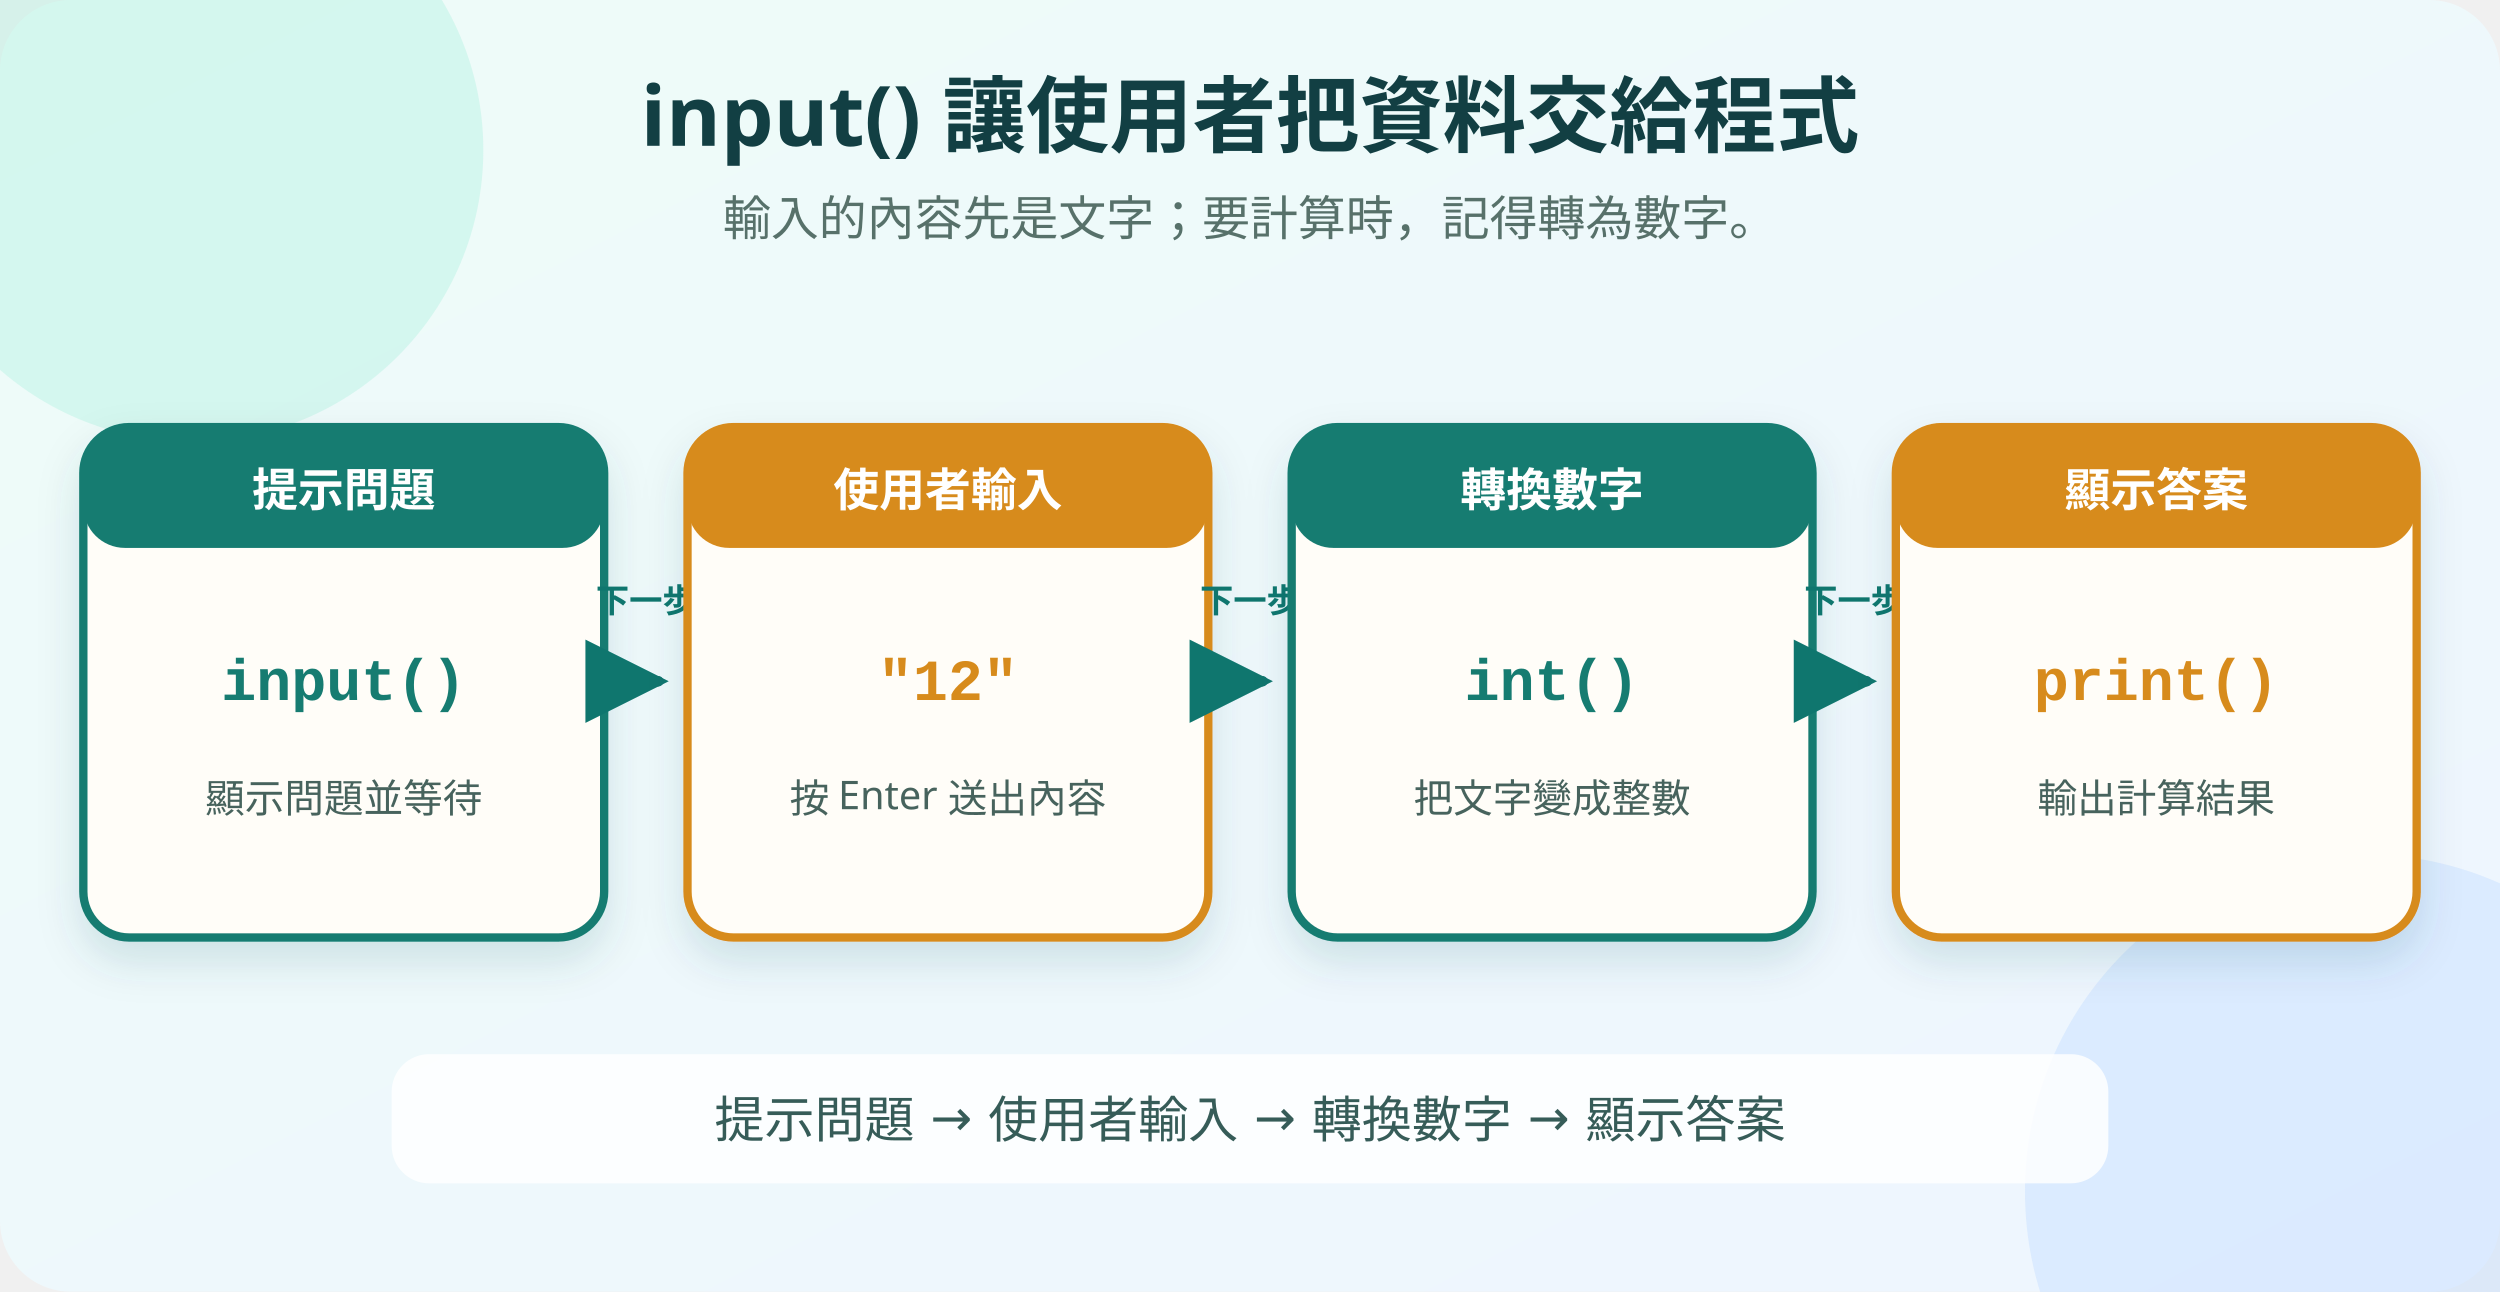
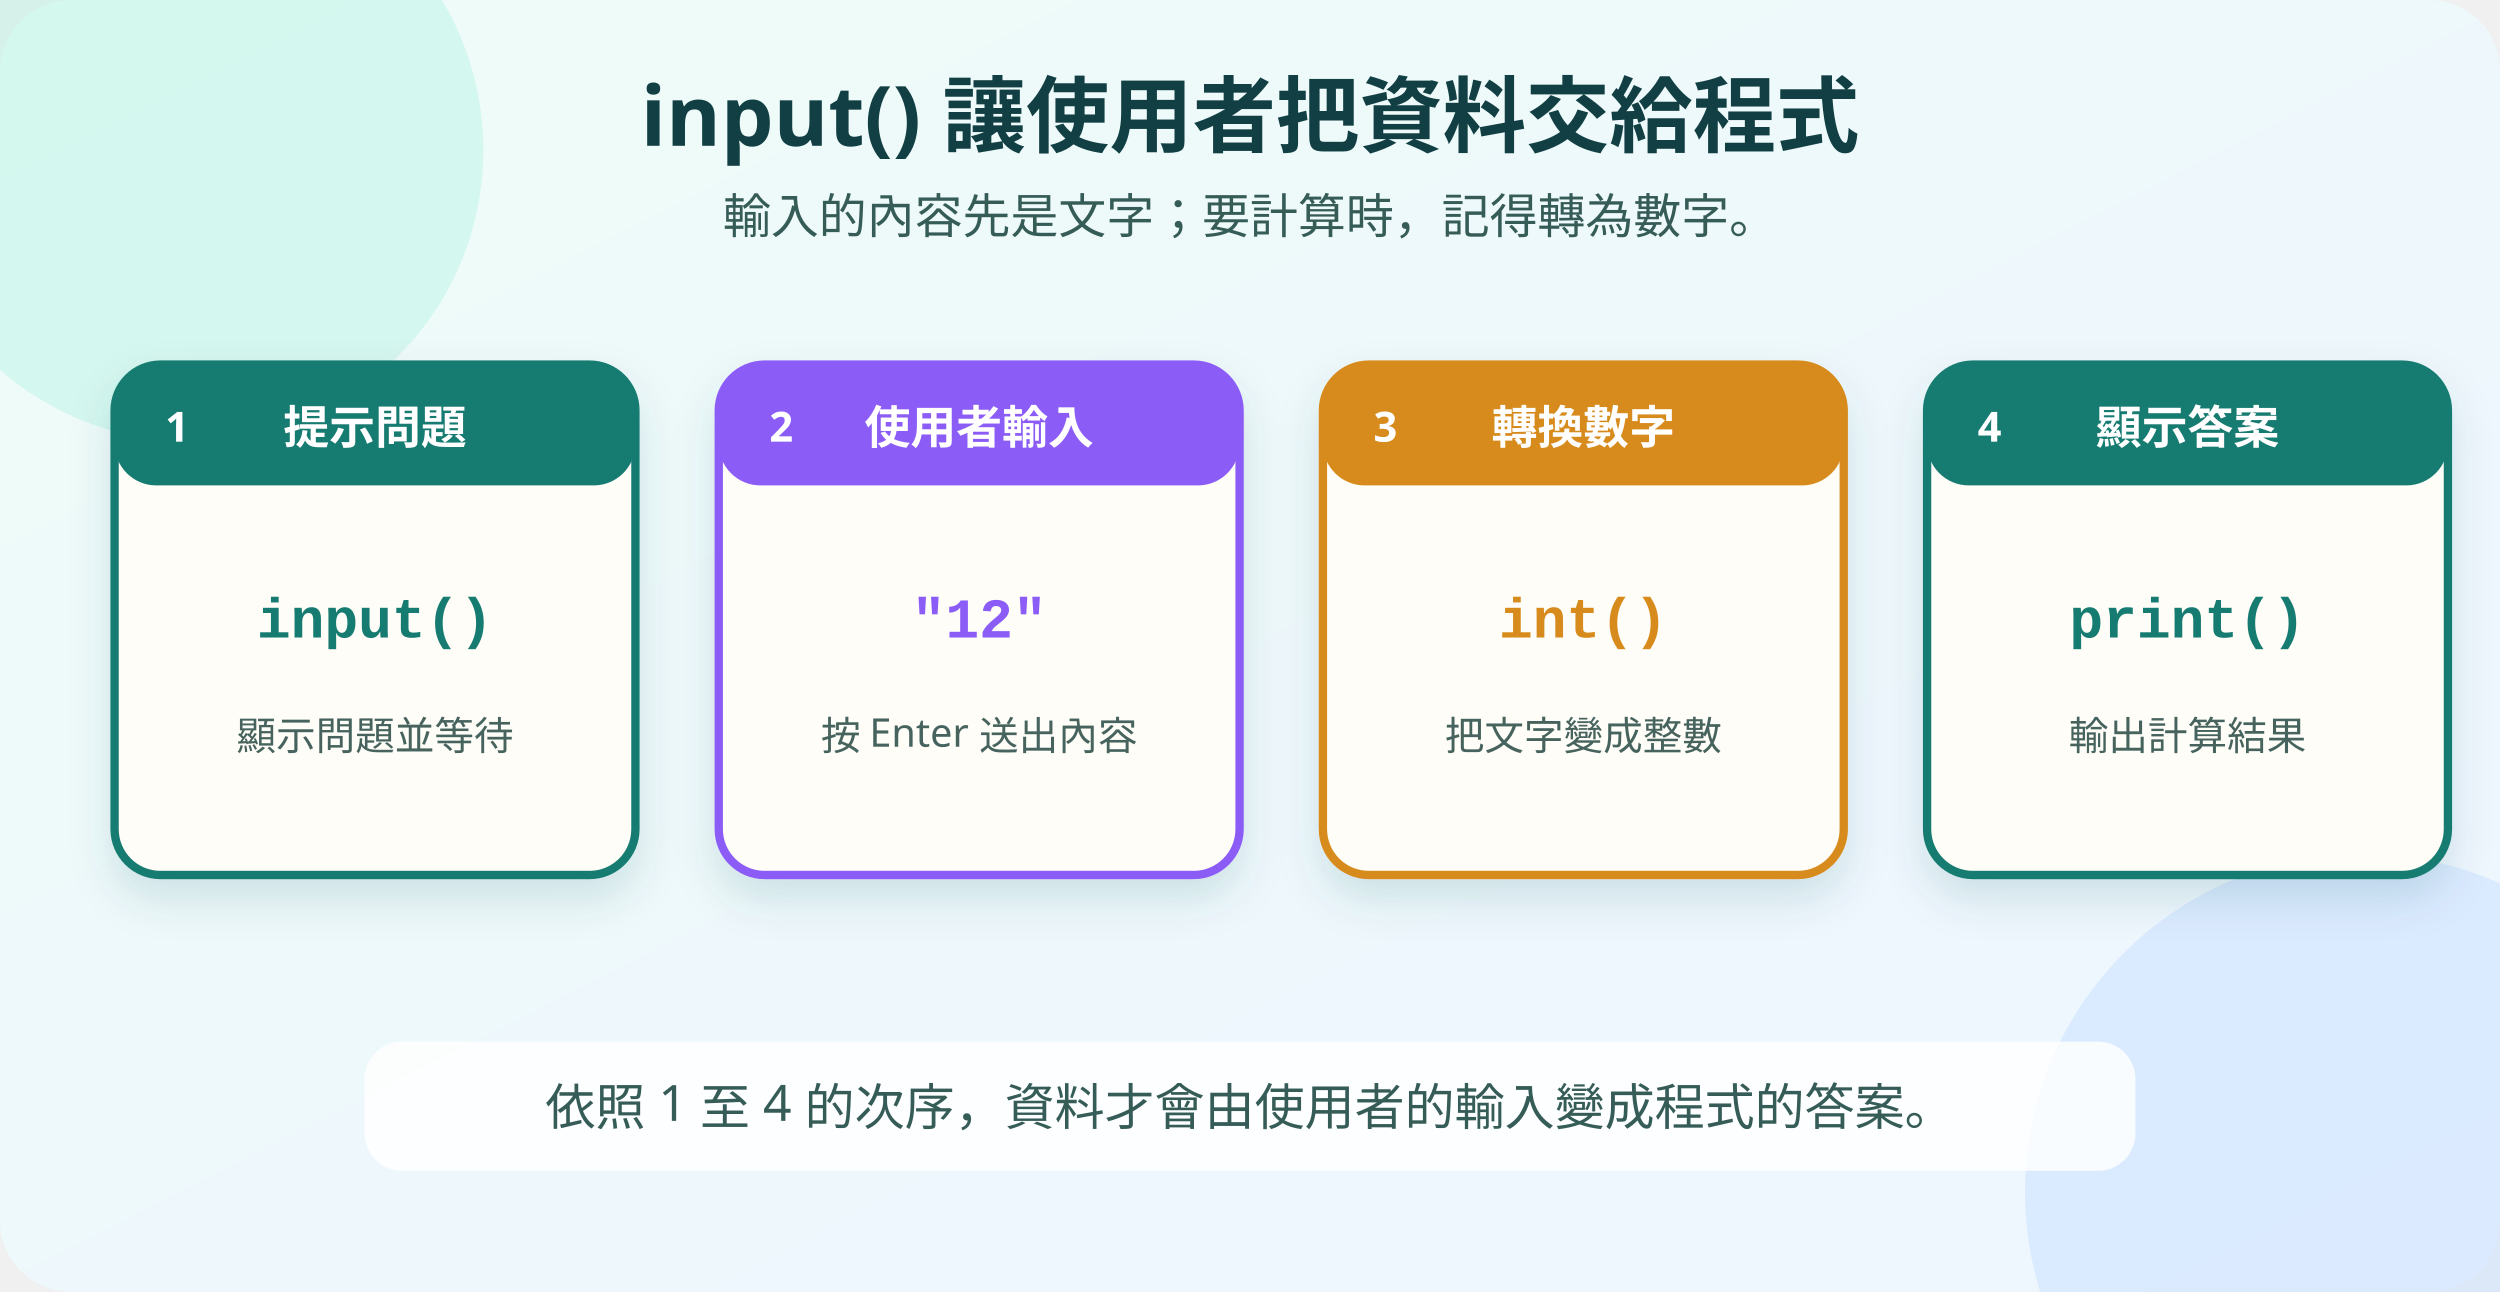
<svg xmlns="http://www.w3.org/2000/svg" width="1200" height="620" viewBox="0 0 1200 620" role="img" aria-labelledby="title desc">
  <defs>
    <linearGradient id="bg" x1="0" y1="0" x2="1" y2="1">
      <stop stop-color="#eefcf8" />
      <stop offset="1" stop-color="#eef5ff" />
    </linearGradient>
    <filter id="shadow" x="-15%" y="-20%" width="130%" height="150%">
      <feDropShadow dx="0" dy="10" stdDeviation="10" flood-color="#0c5c62" flood-opacity=".14" />
    </filter>
-     <marker id="arrow" markerWidth="8" markerHeight="8" refX="7" refY="4" orient="auto">
-       <path d="M0 0L8 4L0 8Z" fill="#0f766e" />
-     </marker>
  </defs>
  <rect width="1200" height="620" rx="34" fill="url(#bg)" />
  <circle cx="92" cy="72" r="140" fill="#b5f1e2" opacity=".44" />
  <circle cx="1134" cy="572" r="162" fill="#c9e0ff" opacity=".52" />
-   <text x="600" y="70" text-anchor="middle" font-family="'Microsoft JhengHei', sans-serif" font-size="40" font-weight="700" fill="#123f43">input() 讓使用者把資料交給程式</text>
-   <text x="600" y="113" text-anchor="middle" font-family="'Microsoft JhengHei', sans-serif" font-size="23" fill="#57716a">輸入的內容先是文字；要計算時，記得轉為數字。</text>
+   <text x="600" y="70" text-anchor="middle" font-family="'Microsoft JhengHei', 'Noto Sans TC', sans-serif" font-size="40" font-weight="700" fill="#123f43">input() 讓使用者把資料交給程式</text>
+   <text x="600" y="112" text-anchor="middle" font-family="'Microsoft JhengHei', 'Noto Sans TC', sans-serif" font-size="23" fill="#365c58">輸入的內容先是文字；要計算時，記得轉為數字。</text>
  <g filter="url(#shadow)">
-     <rect x="40" y="205" width="250" height="245" rx="22" fill="#fffdf8" stroke="#187b71" stroke-width="4" />
-     <rect x="40" y="205" width="250" height="58" rx="20" fill="#187b71" />
-     <text x="165.0" y="243" text-anchor="middle" font-family="'Microsoft JhengHei', sans-serif" font-size="22" font-weight="700" fill="#fff">提示問題</text>
-     <text x="165.0" y="336" text-anchor="middle" font-family="Consolas, 'Courier New', monospace" font-size="28" font-weight="700" fill="#187b71">input()</text>
-     <text x="165.0" y="390" text-anchor="middle" font-family="'Microsoft JhengHei', sans-serif" font-size="19" fill="#47635d">顯示問題並等待</text>
+     <rect x="55" y="175" width="250" height="245" rx="22" fill="#fffdf8" stroke="#187b71" stroke-width="4" />
+     <rect x="55" y="175" width="250" height="58" rx="20" fill="#187b71" />
+     <circle cx="85" cy="205" r="19" fill="#187b71" />
+     <text x="85" y="212" text-anchor="middle" font-family="'Microsoft JhengHei', 'Noto Sans TC', sans-serif" font-size="20" font-weight="700" fill="#fff">1</text>
+     <text x="180.0" y="213" text-anchor="middle" font-family="'Microsoft JhengHei', 'Noto Sans TC', sans-serif" font-size="22" font-weight="700" fill="#fff">提示問題</text>
+     <text x="180.0" y="306" text-anchor="middle" font-family="Consolas, 'Courier New', monospace" font-size="27" font-weight="700" fill="#187b71">input()</text>
+     <text x="180.0" y="360" text-anchor="middle" font-family="'Microsoft JhengHei', 'Noto Sans TC', sans-serif" font-size="19" fill="#47635d">顯示問題並等待</text>
  </g>
-   <path d="M304 327H316" fill="none" stroke="#0f766e" stroke-width="5" stroke-linecap="round" marker-end="url(#arrow)" />
-   <text x="310.0" y="294" text-anchor="middle" font-family="'Microsoft JhengHei', sans-serif" font-size="16" font-weight="700" fill="#0f766e">下一步</text>
  <g filter="url(#shadow)">
-     <rect x="330" y="205" width="250" height="245" rx="22" fill="#fffdf8" stroke="#d78b1c" stroke-width="4" />
-     <rect x="330" y="205" width="250" height="58" rx="20" fill="#d78b1c" />
-     <text x="455.0" y="243" text-anchor="middle" font-family="'Microsoft JhengHei', sans-serif" font-size="22" font-weight="700" fill="#fff">使用者輸入</text>
-     <text x="455.0" y="336" text-anchor="middle" font-family="Consolas, 'Courier New', monospace" font-size="28" font-weight="700" fill="#d78b1c">"12"</text>
-     <text x="455.0" y="390" text-anchor="middle" font-family="'Microsoft JhengHei', sans-serif" font-size="19" fill="#47635d">按 Enter 送出內容</text>
+     <rect x="345" y="175" width="250" height="245" rx="22" fill="#fffdf8" stroke="#8b5cf6" stroke-width="4" />
+     <rect x="345" y="175" width="250" height="58" rx="20" fill="#8b5cf6" />
+     <circle cx="375" cy="205" r="19" fill="#8b5cf6" />
+     <text x="375" y="212" text-anchor="middle" font-family="'Microsoft JhengHei', 'Noto Sans TC', sans-serif" font-size="20" font-weight="700" fill="#fff">2</text>
+     <text x="470.0" y="213" text-anchor="middle" font-family="'Microsoft JhengHei', 'Noto Sans TC', sans-serif" font-size="22" font-weight="700" fill="#fff">使用者輸入</text>
+     <text x="470.0" y="306" text-anchor="middle" font-family="Consolas, 'Courier New', monospace" font-size="27" font-weight="700" fill="#8b5cf6">"12"</text>
+     <text x="470.0" y="360" text-anchor="middle" font-family="'Microsoft JhengHei', 'Noto Sans TC', sans-serif" font-size="19" fill="#47635d">按 Enter 送出內容</text>
  </g>
-   <path d="M594 327H606" fill="none" stroke="#0f766e" stroke-width="5" stroke-linecap="round" marker-end="url(#arrow)" />
-   <text x="600.0" y="294" text-anchor="middle" font-family="'Microsoft JhengHei', sans-serif" font-size="16" font-weight="700" fill="#0f766e">下一步</text>
  <g filter="url(#shadow)">
-     <rect x="620" y="205" width="250" height="245" rx="22" fill="#fffdf8" stroke="#187b71" stroke-width="4" />
-     <rect x="620" y="205" width="250" height="58" rx="20" fill="#187b71" />
-     <text x="745.0" y="243" text-anchor="middle" font-family="'Microsoft JhengHei', sans-serif" font-size="22" font-weight="700" fill="#fff">轉換數字</text>
-     <text x="745.0" y="336" text-anchor="middle" font-family="Consolas, 'Courier New', monospace" font-size="28" font-weight="700" fill="#187b71">int()</text>
-     <text x="745.0" y="390" text-anchor="middle" font-family="'Microsoft JhengHei', sans-serif" font-size="19" fill="#47635d">把文字變成整數</text>
+     <rect x="635" y="175" width="250" height="245" rx="22" fill="#fffdf8" stroke="#d78b1c" stroke-width="4" />
+     <rect x="635" y="175" width="250" height="58" rx="20" fill="#d78b1c" />
+     <circle cx="665" cy="205" r="19" fill="#d78b1c" />
+     <text x="665" y="212" text-anchor="middle" font-family="'Microsoft JhengHei', 'Noto Sans TC', sans-serif" font-size="20" font-weight="700" fill="#fff">3</text>
+     <text x="760.0" y="213" text-anchor="middle" font-family="'Microsoft JhengHei', 'Noto Sans TC', sans-serif" font-size="22" font-weight="700" fill="#fff">轉換數字</text>
+     <text x="760.0" y="306" text-anchor="middle" font-family="Consolas, 'Courier New', monospace" font-size="27" font-weight="700" fill="#d78b1c">int()</text>
+     <text x="760.0" y="360" text-anchor="middle" font-family="'Microsoft JhengHei', 'Noto Sans TC', sans-serif" font-size="19" fill="#47635d">把文字變成整數</text>
  </g>
-   <path d="M884 327H896" fill="none" stroke="#0f766e" stroke-width="5" stroke-linecap="round" marker-end="url(#arrow)" />
-   <text x="890.0" y="294" text-anchor="middle" font-family="'Microsoft JhengHei', sans-serif" font-size="16" font-weight="700" fill="#0f766e">下一步</text>
  <g filter="url(#shadow)">
-     <rect x="910" y="205" width="250" height="245" rx="22" fill="#fffdf8" stroke="#d78b1c" stroke-width="4" />
-     <rect x="910" y="205" width="250" height="58" rx="20" fill="#d78b1c" />
-     <text x="1035.0" y="243" text-anchor="middle" font-family="'Microsoft JhengHei', sans-serif" font-size="22" font-weight="700" fill="#fff">顯示答案</text>
-     <text x="1035.0" y="336" text-anchor="middle" font-family="Consolas, 'Courier New', monospace" font-size="28" font-weight="700" fill="#d78b1c">print()</text>
-     <text x="1035.0" y="390" text-anchor="middle" font-family="'Microsoft JhengHei', sans-serif" font-size="19" fill="#47635d">輸出計算結果</text>
+     <rect x="925" y="175" width="250" height="245" rx="22" fill="#fffdf8" stroke="#187b71" stroke-width="4" />
+     <rect x="925" y="175" width="250" height="58" rx="20" fill="#187b71" />
+     <circle cx="955" cy="205" r="19" fill="#187b71" />
+     <text x="955" y="212" text-anchor="middle" font-family="'Microsoft JhengHei', 'Noto Sans TC', sans-serif" font-size="20" font-weight="700" fill="#fff">4</text>
+     <text x="1050.0" y="213" text-anchor="middle" font-family="'Microsoft JhengHei', 'Noto Sans TC', sans-serif" font-size="22" font-weight="700" fill="#fff">顯示答案</text>
+     <text x="1050.0" y="306" text-anchor="middle" font-family="Consolas, 'Courier New', monospace" font-size="27" font-weight="700" fill="#187b71">print()</text>
+     <text x="1050.0" y="360" text-anchor="middle" font-family="'Microsoft JhengHei', 'Noto Sans TC', sans-serif" font-size="19" fill="#47635d">輸出計算結果</text>
  </g>
-   <rect x="188" y="506" width="824" height="62" rx="18" fill="#fff" opacity=".84" />
-   <text x="600" y="546" text-anchor="middle" font-family="'Microsoft JhengHei', sans-serif" font-size="24" fill="#365c58">提示問題 → 使用者輸入 → 轉換數字 → 顯示答案</text>
+   <rect x="175" y="500" width="850" height="62" rx="18" fill="#fff" opacity=".84" />
+   <text x="600" y="540" text-anchor="middle" font-family="'Microsoft JhengHei', 'Noto Sans TC', sans-serif" font-size="24" fill="#365c58">依照 1 至 4 的次序，資料才會由使用者的輸入變成程式的答案。</text>
</svg>
